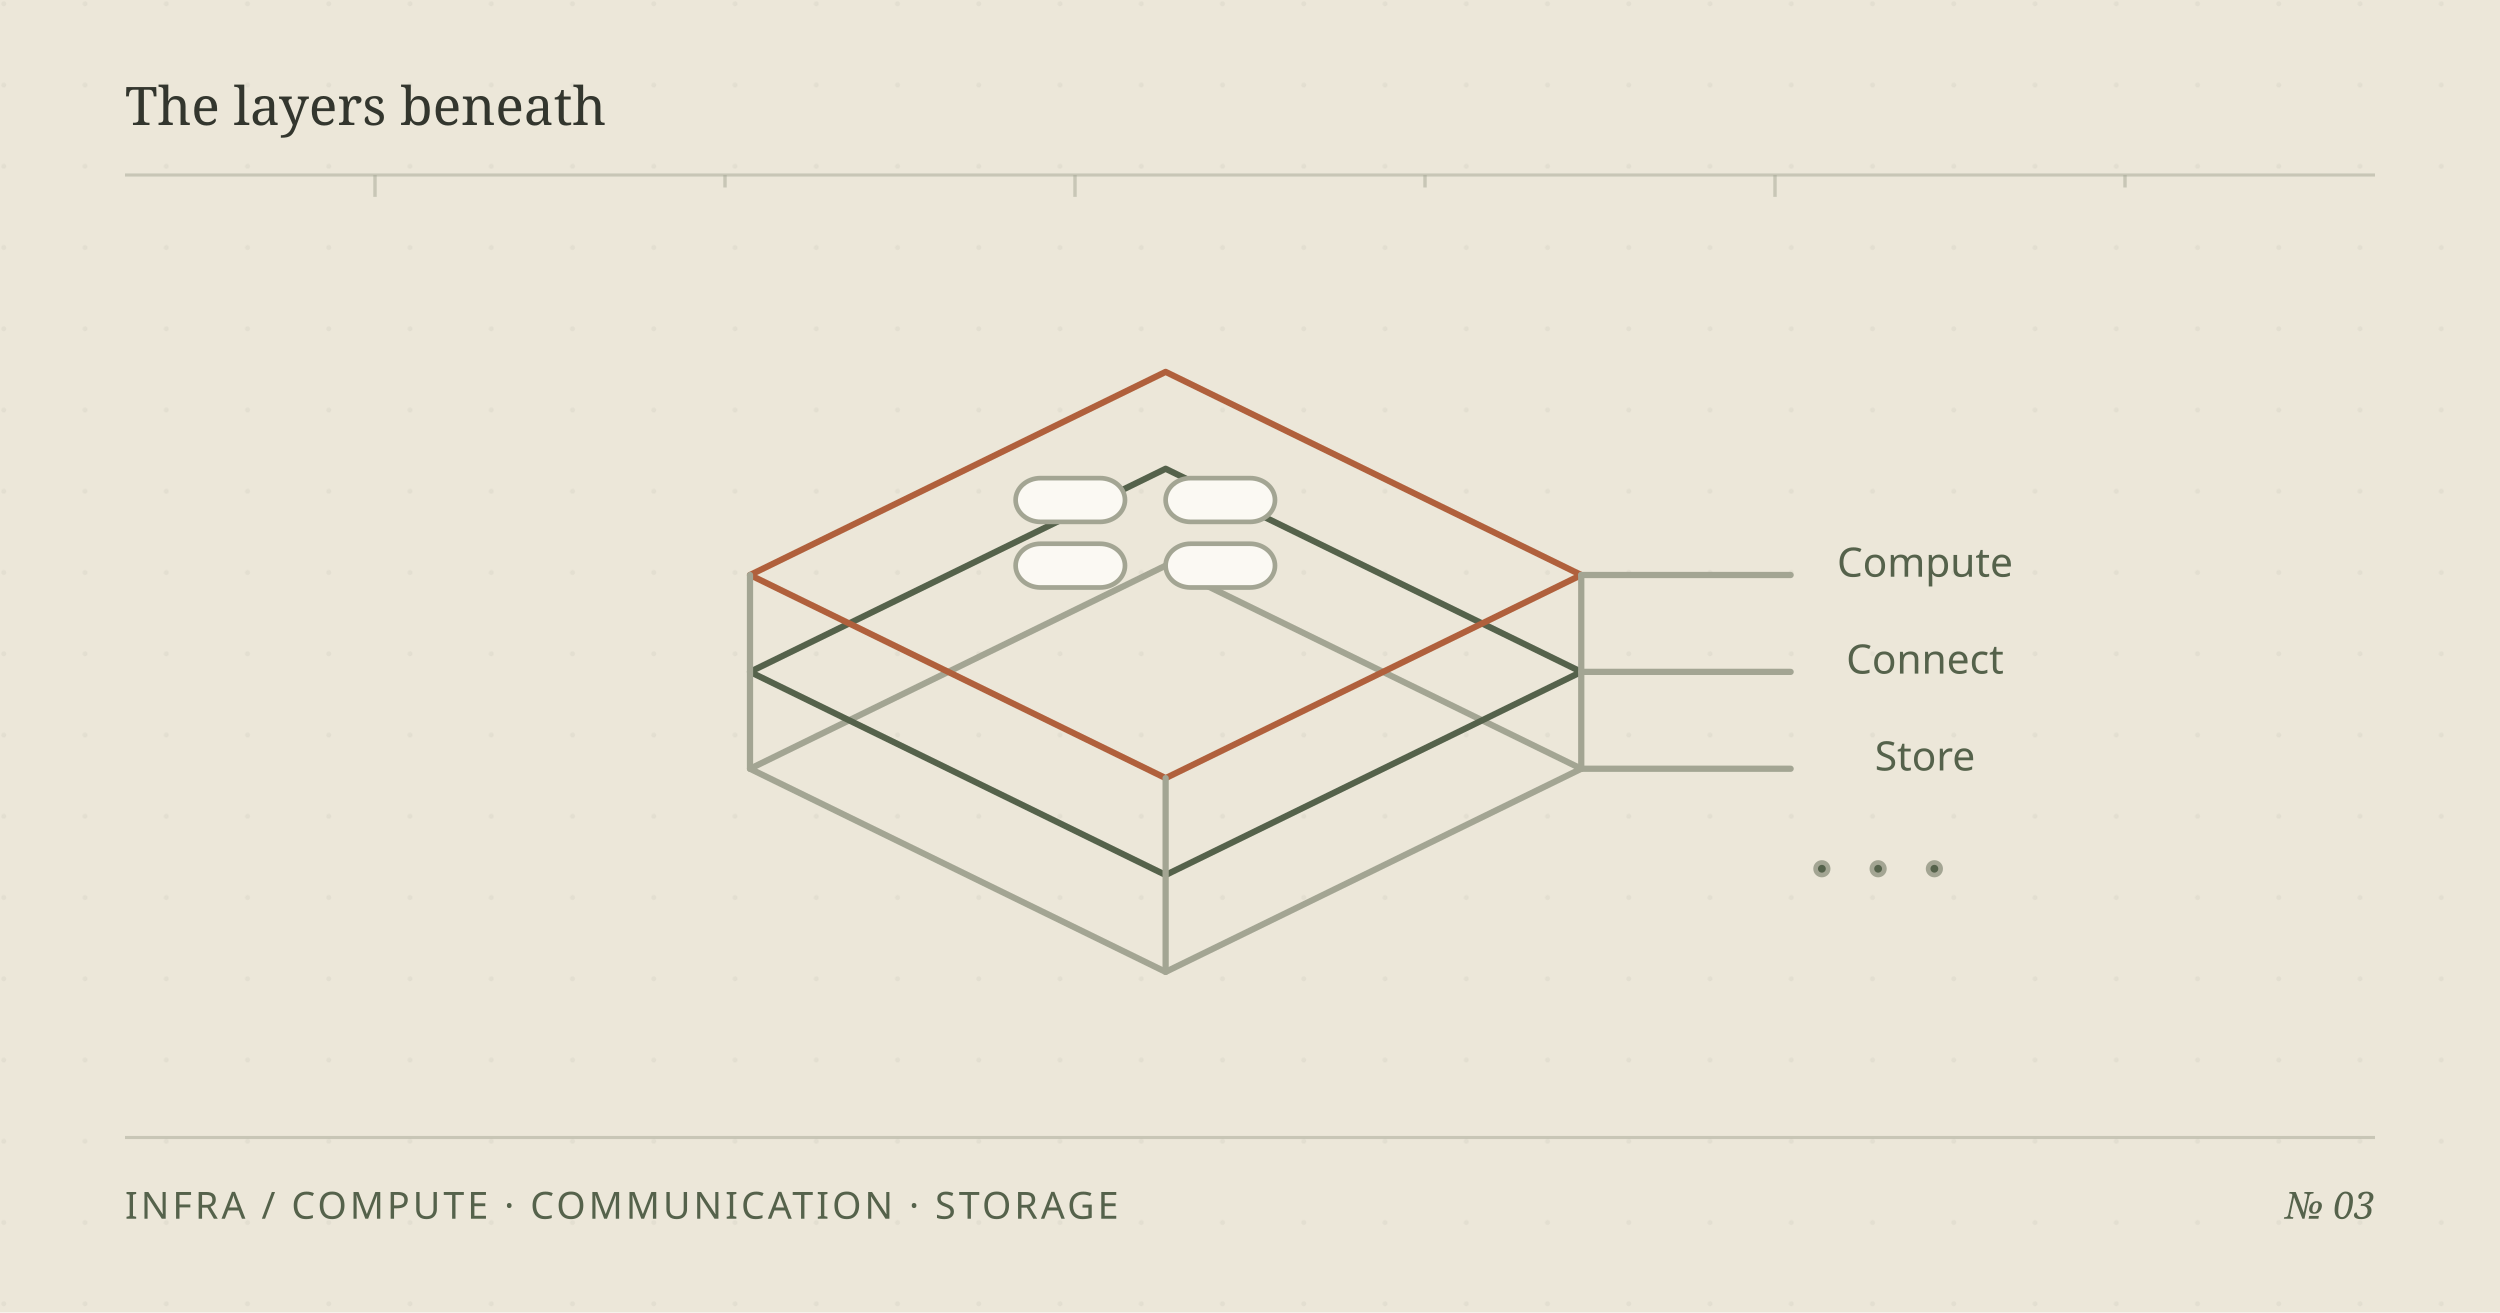
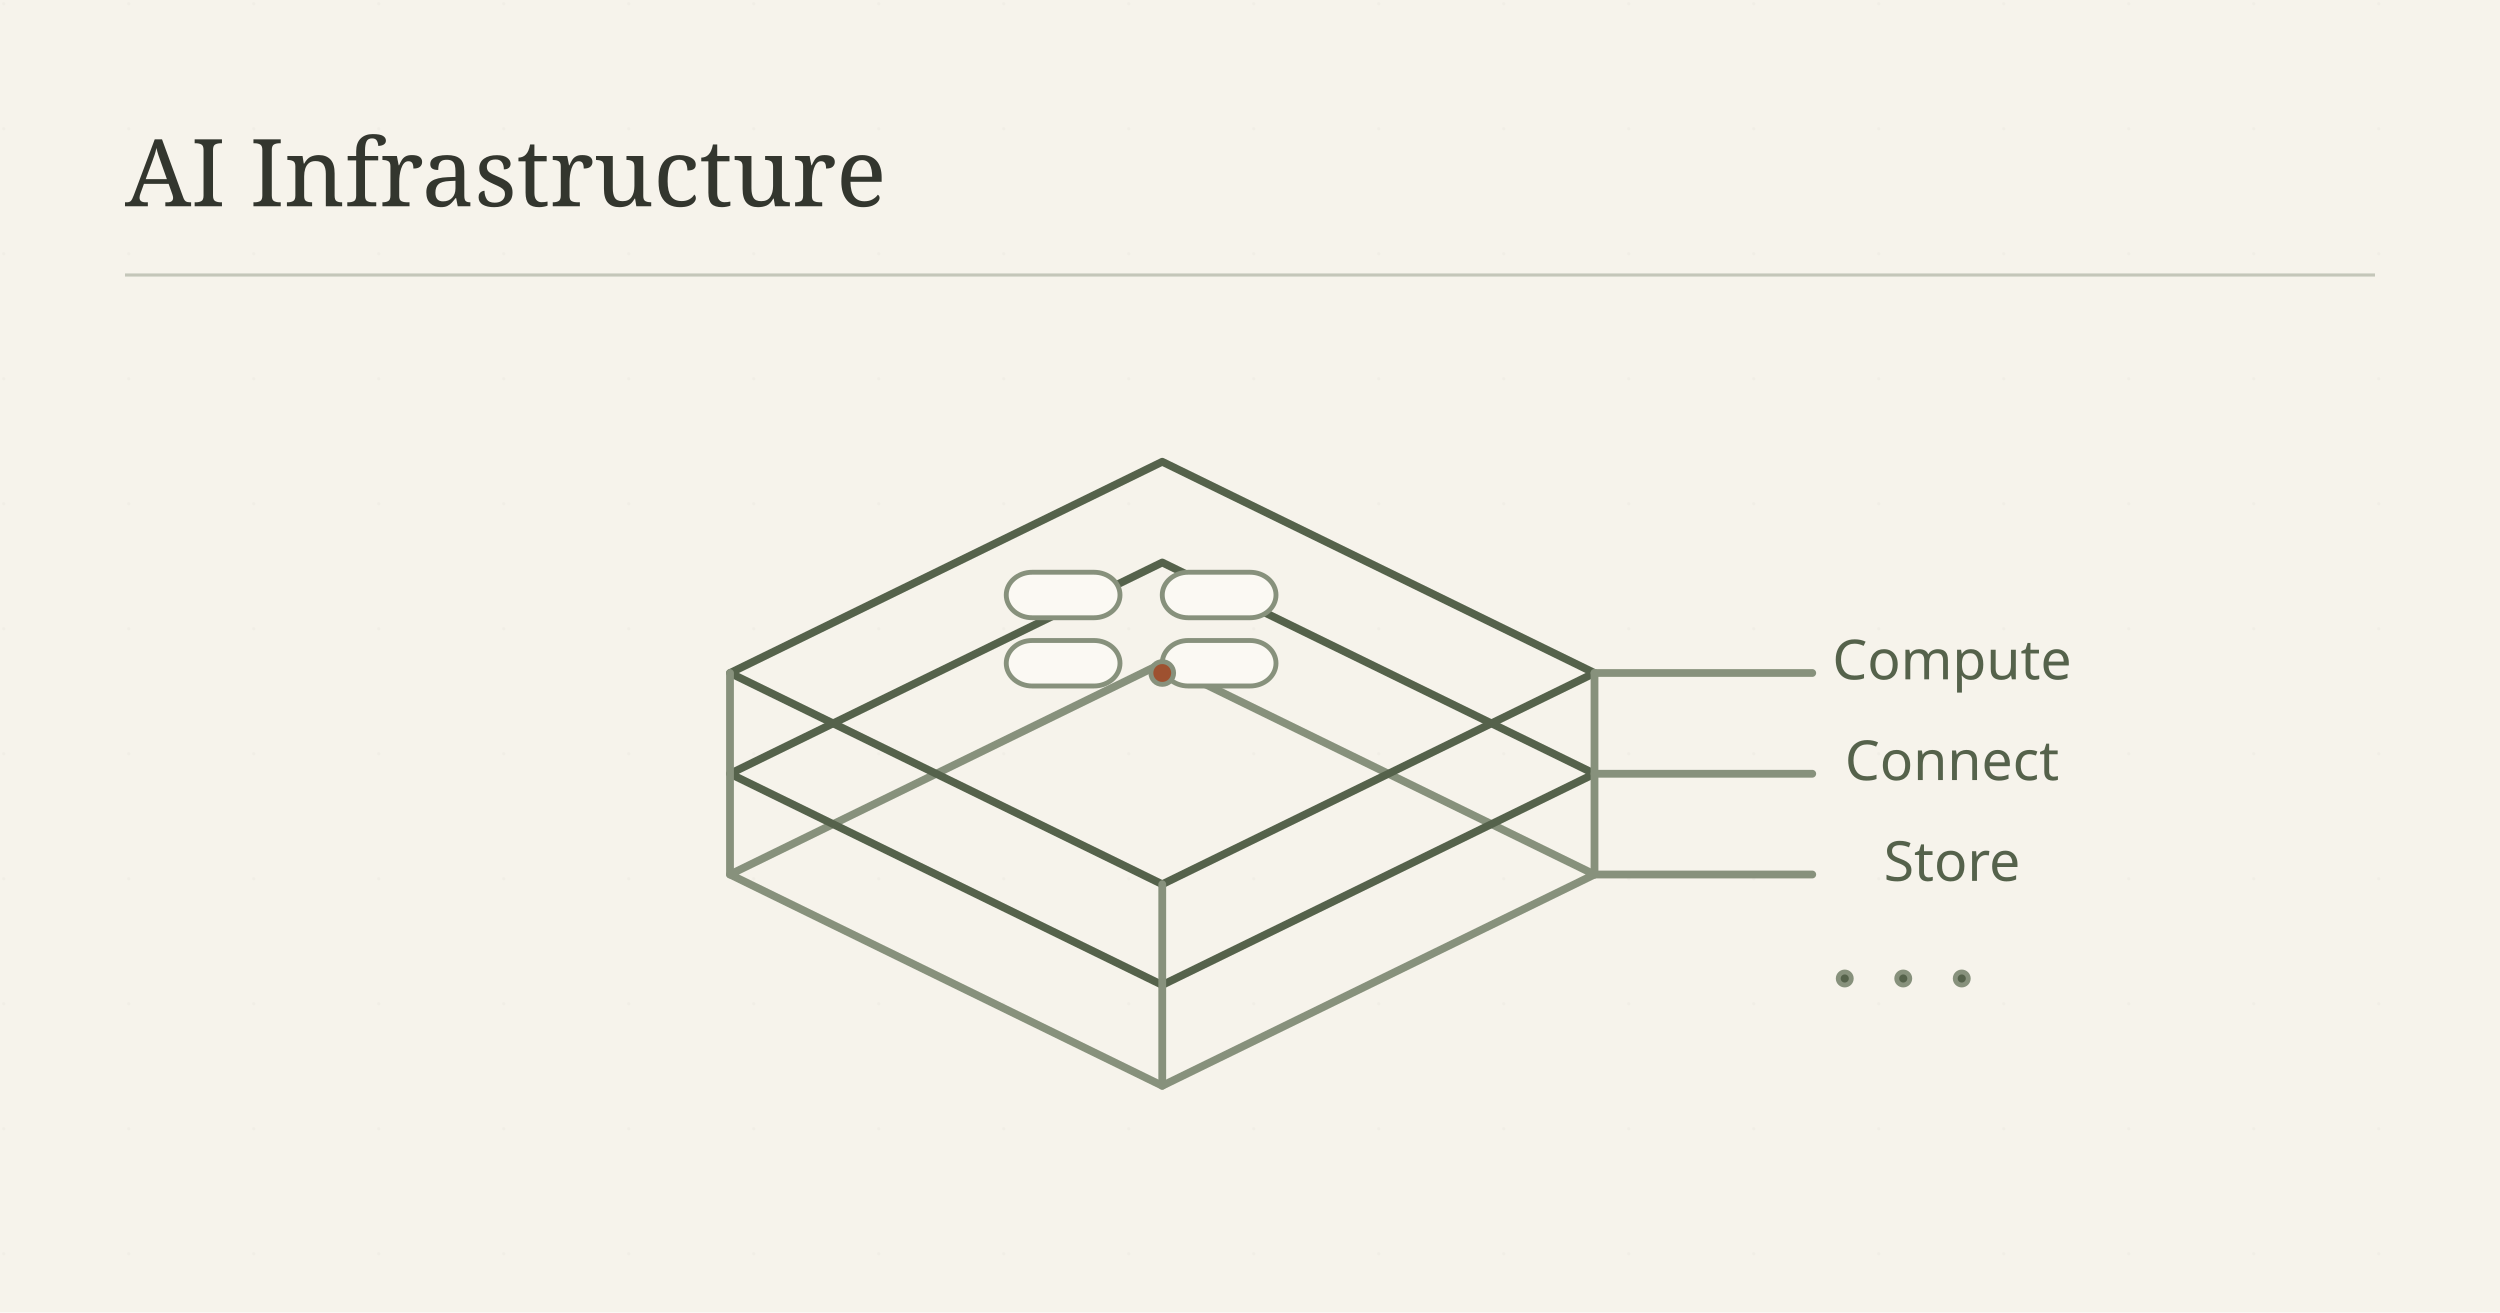
- <svg xmlns="http://www.w3.org/2000/svg" width="800" height="420" viewBox="0 0 800 420" fill="none">
-   <rect width="800" height="420" fill="#ece7d9" />
+ <svg xmlns="http://www.w3.org/2000/svg" width="800" height="420" viewBox="0 0 800 420" fill="none" role="img" aria-labelledby="cover-title">
+   <rect width="800" height="420" fill="#f6f3eb" />
  <defs>
-     <pattern id="g-series-ai-infra" width="26" height="26" patternUnits="userSpaceOnUse">
-       <circle cx="1.2" cy="1.2" r=".8" fill="#33362e" opacity=".05" />
+     <pattern id="g-series-ai-infra" width="40" height="40" patternUnits="userSpaceOnUse">
+       <circle cx="1.2" cy="1.2" r=".55" fill="#33362e" opacity=".025" />
    </pattern>
  </defs>
  <rect width="800" height="420" fill="url(#g-series-ai-infra)" />
-   <path d="M40 56h720M40 364h720" stroke="#a3a593" opacity=".5" />
-   <path d="M120 56v7" stroke="#a3a593" stroke-width="1.1" opacity=".5" />
-   <path d="M232 56v4" stroke="#a3a593" stroke-width="1.1" opacity=".5" />
-   <path d="M344 56v7" stroke="#a3a593" stroke-width="1.1" opacity=".5" />
-   <path d="M456 56v4" stroke="#a3a593" stroke-width="1.1" opacity=".5" />
-   <path d="M568 56v7" stroke="#a3a593" stroke-width="1.1" opacity=".5" />
-   <path d="M680 56v4" stroke="#a3a593" stroke-width="1.1" opacity=".5" />
-   <text x="40" y="40" font-family="Georgia,serif" font-size="17" fill="#33362e">The layers beneath</text>
-   <text x="40" y="390" font-family="sans-serif" font-size="12" letter-spacing="1" fill="#55624b">INFRA / COMPUTE · COMMUNICATION · STORAGE</text>
-   <text x="760" y="390" font-family="Georgia,serif" font-size="12" font-style="italic" fill="#55624b" text-anchor="end">№ 03</text>
-   <path d="m240 246 133-65 133 65-133 65-133-65Z" stroke="#a3a593" stroke-width="2" stroke-linecap="round" stroke-linejoin="round" fill="none" />
-   <path d="m240 215 133-65 133 65-133 65-133-65Z" stroke="#55624b" stroke-width="2" stroke-linecap="round" stroke-linejoin="round" fill="none" />
-   <path d="m240 184 133-65 133 65-133 65-133-65Z" stroke="#b0603c" stroke-width="2" stroke-linecap="round" stroke-linejoin="round" fill="none" />
-   <path d="M373 249v62m-133-65v-62m266 62v-62" stroke="#a3a593" stroke-width="2" stroke-linecap="round" stroke-linejoin="round" fill="none" />
-   <rect x="325" y="153" width="35" height="14" rx="8" fill="#fbf9f3" stroke="#a3a593" stroke-width="1.5" />
-   <rect x="373" y="153" width="35" height="14" rx="8" fill="#fbf9f3" stroke="#a3a593" stroke-width="1.5" />
-   <rect x="325" y="174" width="35" height="14" rx="8" fill="#fbf9f3" stroke="#a3a593" stroke-width="1.5" />
-   <rect x="373" y="174" width="35" height="14" rx="8" fill="#fbf9f3" stroke="#a3a593" stroke-width="1.5" />
-   <path d="M506 184h67M506 215h67M506 246h67" stroke="#a3a593" stroke-width="2" stroke-linecap="round" stroke-linejoin="round" fill="none" />
-   <text x="616" y="184.55" font-family="sans-serif" font-size="13" fill="#55624b" text-anchor="middle">Compute</text>
-   <text x="616" y="215.55" font-family="sans-serif" font-size="13" fill="#55624b" text-anchor="middle">Connect</text>
-   <text x="616" y="246.55" font-family="sans-serif" font-size="13" fill="#55624b" text-anchor="middle">Store</text>
-   <circle cx="583" cy="278" r="2" fill="#55624b" stroke="#a3a593" stroke-width="1.5" />
-   <circle cx="601" cy="278" r="2" fill="#55624b" stroke="#a3a593" stroke-width="1.5" />
-   <circle cx="619" cy="278" r="2" fill="#55624b" stroke="#a3a593" stroke-width="1.5" />
+   <text x="40" y="66" font-family="Georgia,serif" font-size="30" fill="#33362e">AI Infrastructure</text>
+   <path d="M40 88h720" stroke="#87917c" opacity=".45" />
+   <g transform="translate(-16 24) scale(1.04)">
+     <path d="m240 246 133-65 133 65-133 65-133-65Z" stroke="#87917c" stroke-width="2.4" stroke-linecap="round" stroke-linejoin="round" fill="none" />
+     <path d="m240 215 133-65 133 65-133 65-133-65Z" stroke="#55624b" stroke-width="2.4" stroke-linecap="round" stroke-linejoin="round" fill="none" />
+     <path d="m240 184 133-65 133 65-133 65-133-65Z" stroke="#55624b" stroke-width="2.4" stroke-linecap="round" stroke-linejoin="round" fill="none" />
+     <path d="M373 249v62m-133-65v-62m266 62v-62" stroke="#87917c" stroke-width="2.4" stroke-linecap="round" stroke-linejoin="round" fill="none" />
+     <rect x="325" y="153" width="35" height="14" rx="8" fill="#fbf9f3" stroke="#87917c" stroke-width="1.5" />
+     <rect x="373" y="153" width="35" height="14" rx="8" fill="#fbf9f3" stroke="#87917c" stroke-width="1.5" />
+     <rect x="325" y="174" width="35" height="14" rx="8" fill="#fbf9f3" stroke="#87917c" stroke-width="1.5" />
+     <rect x="373" y="174" width="35" height="14" rx="8" fill="#fbf9f3" stroke="#87917c" stroke-width="1.5" />
+     <path d="M506 184h67M506 215h67M506 246h67" stroke="#87917c" stroke-width="2.4" stroke-linecap="round" stroke-linejoin="round" fill="none" />
+     <text x="616" y="185.95" font-family="sans-serif" font-size="17" fill="#55624b" text-anchor="middle">Compute</text>
+     <text x="616" y="216.95" font-family="sans-serif" font-size="17" fill="#55624b" text-anchor="middle">Connect</text>
+     <text x="616" y="247.95" font-family="sans-serif" font-size="17" fill="#55624b" text-anchor="middle">Store</text>
+     <circle cx="373" cy="184" r="3.5" fill="#9e5130" stroke="#87917c" stroke-width="1.5" />
+     <circle cx="583" cy="278" r="2" fill="#55624b" stroke="#87917c" stroke-width="1.5" />
+     <circle cx="601" cy="278" r="2" fill="#55624b" stroke="#87917c" stroke-width="1.5" />
+     <circle cx="619" cy="278" r="2" fill="#55624b" stroke="#87917c" stroke-width="1.5" />
+   </g>
</svg>
